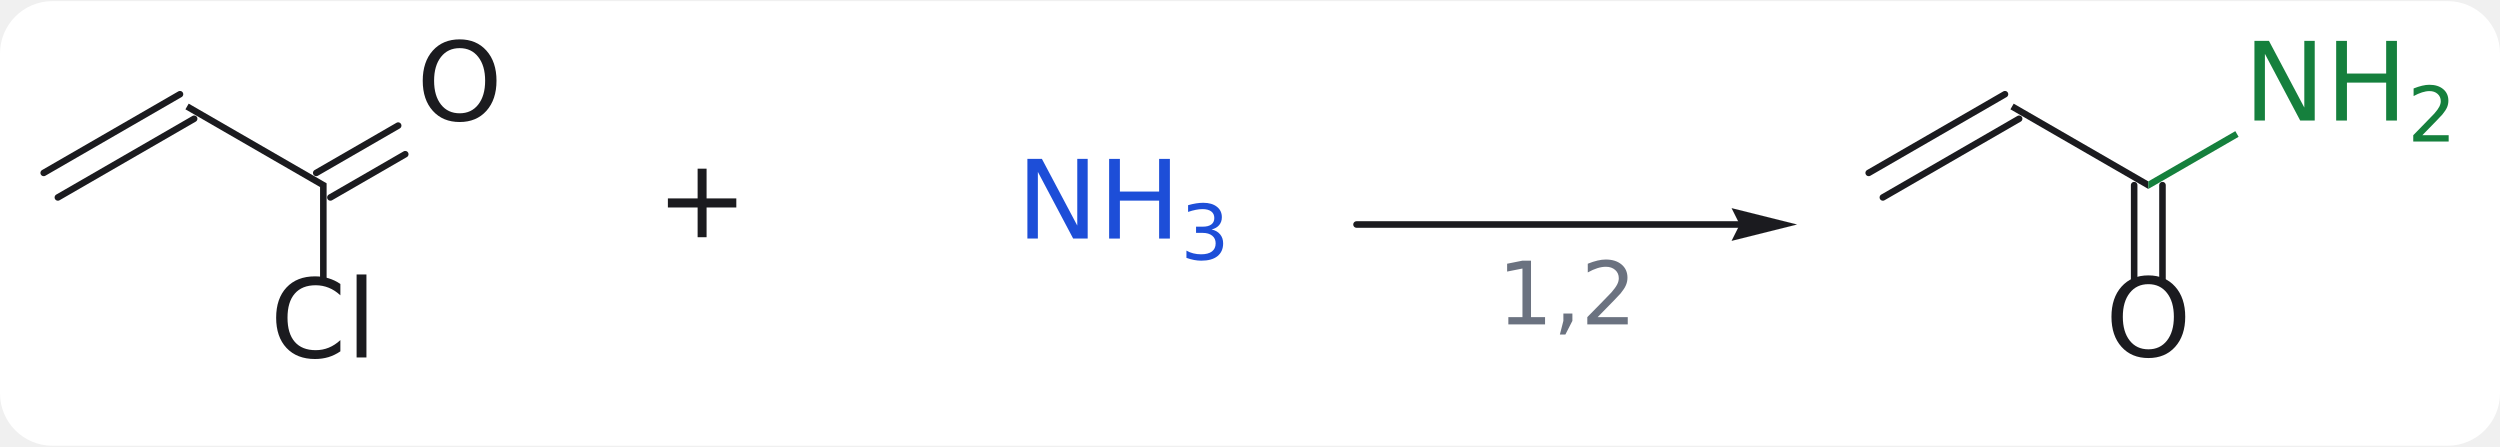
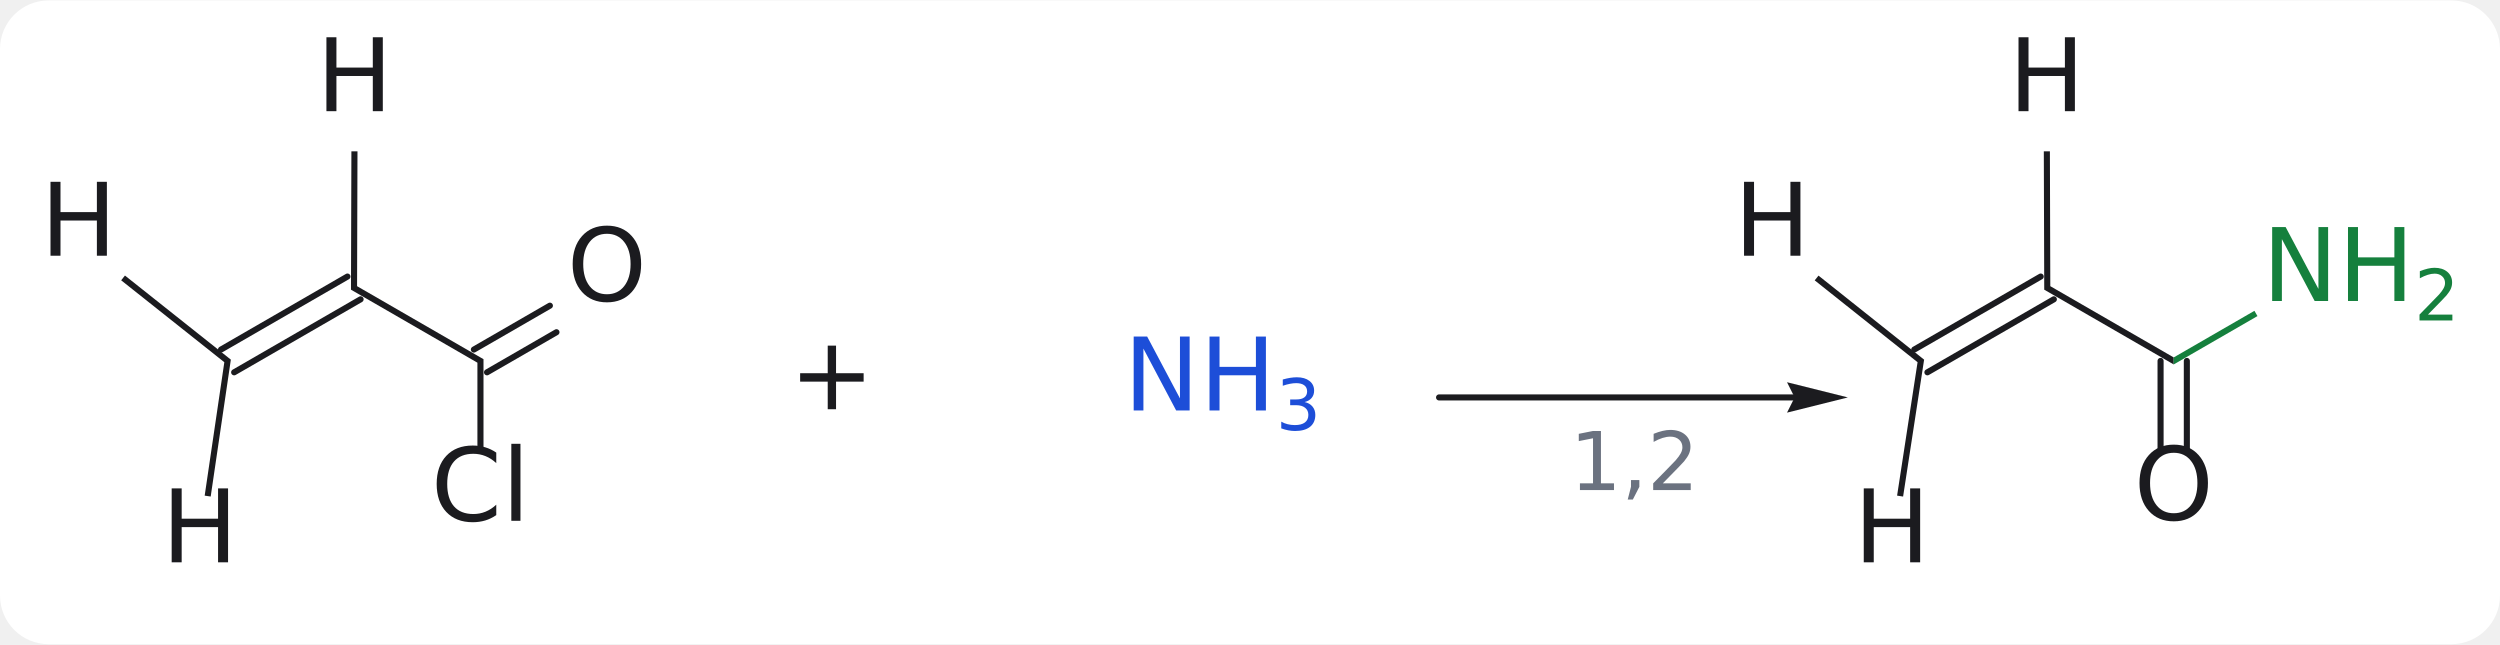
- <svg xmlns="http://www.w3.org/2000/svg" viewBox="-13.557 -59.623 667.286 118.673" width="414" height="74">
+ <svg xmlns="http://www.w3.org/2000/svg" viewBox="-65.473 -114.209 719.202 185.197" width="446" height="115">
  <style>.c-ink.fill{fill:#1b1b1f}.c-ink.stroke{stroke:#1b1b1f}.c-arrow.fill{fill:#c2410c}.c-arrow.stroke{stroke:#c2410c}.c-nu.fill{fill:#1d4ed8}.c-nu.stroke{stroke:#1d4ed8}.c-el.fill{fill:#b91c1c}.c-el.stroke{stroke:#b91c1c}.c-good.fill{fill:#15803d}.c-good.stroke{stroke:#15803d}.c-muted.fill{fill:#6b7280}.c-muted.stroke{stroke:#6b7280}.card{fill:#ffffff}@media (prefers-color-scheme: dark){.c-ink.fill{fill:#e6e6ea}.c-ink.stroke{stroke:#e6e6ea}.c-arrow.fill{fill:#ff9f5a}.c-arrow.stroke{stroke:#ff9f5a}.c-nu.fill{fill:#8ab4ff}.c-nu.stroke{stroke:#8ab4ff}.c-el.fill{fill:#ff8a8a}.c-el.stroke{stroke:#ff8a8a}.c-good.fill{fill:#6ee7a0}.c-good.stroke{stroke:#6ee7a0}.c-muted.fill{fill:#9ca3af}.c-muted.stroke{stroke:#9ca3af}.card{fill:#1e1e1e}}</style>
-   <rect class="card" x="-13.557" y="-59.623" width="667.286" height="118.673" rx="14" />
+   <rect class="card" x="-65.473" y="-114.209" width="719.202" height="185.197" rx="14" />
  <line class="c-ink stroke" x1="-1.89" y1="-13.774" x2="34.482" y2="-34.774" stroke-width="1.75" stroke-linecap="round" />
  <line class="c-ink stroke" x1="1.89" y1="-7.226" x2="38.262" y2="-28.226" stroke-width="1.75" stroke-linecap="round" />
  <line class="c-ink stroke" x1="70.854" y1="-13.774" x2="92.718" y2="-26.397" stroke-width="1.75" stroke-linecap="round" />
  <line class="c-ink stroke" x1="74.634" y1="-7.226" x2="94.608" y2="-18.759" stroke-width="1.75" stroke-linecap="round" />
  <line class="c-ink stroke" x1="485.226" y1="-13.774" x2="521.598" y2="-34.774" stroke-width="1.75" stroke-linecap="round" />
  <line class="c-ink stroke" x1="489.006" y1="-7.226" x2="525.378" y2="-28.226" stroke-width="1.75" stroke-linecap="round" />
  <line class="c-ink stroke" x1="563.64" y1="-10.5" x2="563.64" y2="15.803" stroke-width="1.75" stroke-linecap="round" />
  <line class="c-ink stroke" x1="556.08" y1="-10.5" x2="556.08" y2="15.803" stroke-width="1.75" stroke-linecap="round" />
-   <path class="c-ink fill stroke" d="M35.934 -30.742 L71.869 -9.995 L73.619 -11.005 L36.81 -32.258 Z M71.869 -9.995 L71.869 16.06 L73.619 16.06 L73.619 -11.005 Z M523.051 -30.742 L559.86 -9.49 L559.86 -11.51 L523.926 -32.258 Z " stroke-width="0" stroke-linecap="round" stroke-linejoin="round" />
+   <path class="c-ink fill stroke" d="M35.495 -30.996 L71.869 -9.995 L73.619 -11.005 L37.249 -32.004 Z M71.869 -9.995 L71.869 16.06 L73.619 16.06 L73.619 -11.005 Z M522.615 -30.994 L559.86 -9.49 L559.86 -11.51 L524.361 -32.006 Z M-0.939 -10.128 L-6.592 28.255 L-4.861 28.51 L0.939 -10.872 Z M0.939 -10.872 L-29.526 -35.064 L-30.614 -33.694 L-0.939 -10.128 Z M37.249 -32.004 L37.368 -70.799 L35.618 -70.805 L35.495 -30.996 Z M486.174 -10.131 L480.283 28.249 L482.013 28.515 L488.058 -10.869 Z M488.058 -10.869 L457.675 -35.044 L456.585 -33.674 L486.174 -10.131 Z M524.361 -32.006 L524.242 -70.805 L522.492 -70.799 L522.615 -30.994 Z " stroke-width="0" stroke-linecap="round" stroke-linejoin="round" />
  <path class="c-good fill stroke" d="M559.86 -9.49 L583.956 -23.402 L583.081 -24.918 L559.86 -11.51 Z " stroke-width="0" stroke-linecap="round" stroke-linejoin="round" />
  <text class="c-ink fill" xml:space="preserve" x="97.637" y="-47.956" font-family="DejaVu Sans, Noto Sans CJK KR, Noto Sans CJK JP, sans-serif" font-size="29.167" font-weight="normal" font-style="normal" text-decoration="none" dominant-baseline="text-before-edge">O</text>
  <text class="c-ink fill" xml:space="preserve" x="58.51" y="15.3" font-family="DejaVu Sans, Noto Sans CJK KR, Noto Sans CJK JP, sans-serif" font-size="29.167" font-weight="normal" font-style="normal" text-decoration="none" dominant-baseline="text-before-edge">Cl</text>
  <text class="c-nu fill" xml:space="preserve" x="257.807" y="-16.442" font-family="DejaVu Sans, Noto Sans CJK KR, Noto Sans CJK JP, sans-serif" font-size="29.167" font-weight="normal" font-style="normal" text-decoration="none" dominant-baseline="text-before-edge">N</text>
  <text class="c-nu fill" xml:space="preserve" x="279.625" y="-16.442" font-family="DejaVu Sans, Noto Sans CJK KR, Noto Sans CJK JP, sans-serif" font-size="29.167" font-weight="normal" font-style="normal" text-decoration="none" dominant-baseline="text-before-edge">H</text>
  <text class="c-nu fill" xml:space="preserve" x="301.557" y="-4.775" font-family="DejaVu Sans, Noto Sans CJK KR, Noto Sans CJK JP, sans-serif" font-size="20.417" font-weight="normal" font-style="normal" text-decoration="none" dominant-baseline="text-before-edge">3</text>
  <text class="c-ink fill" xml:space="preserve" x="548.381" y="15.044" font-family="DejaVu Sans, Noto Sans CJK KR, Noto Sans CJK JP, sans-serif" font-size="29.167" font-weight="normal" font-style="normal" text-decoration="none" dominant-baseline="text-before-edge">O</text>
  <text class="c-good fill" xml:space="preserve" x="585.323" y="-47.942" font-family="DejaVu Sans, Noto Sans CJK KR, Noto Sans CJK JP, sans-serif" font-size="29.167" font-weight="normal" font-style="normal" text-decoration="none" dominant-baseline="text-before-edge">N</text>
  <text class="c-good fill" xml:space="preserve" x="607.141" y="-47.942" font-family="DejaVu Sans, Noto Sans CJK KR, Noto Sans CJK JP, sans-serif" font-size="29.167" font-weight="normal" font-style="normal" text-decoration="none" dominant-baseline="text-before-edge">H</text>
  <text class="c-good fill" xml:space="preserve" x="629.073" y="-36.275" font-family="DejaVu Sans, Noto Sans CJK KR, Noto Sans CJK JP, sans-serif" font-size="20.417" font-weight="normal" font-style="normal" text-decoration="none" dominant-baseline="text-before-edge">2</text>
+   <text class="c-ink fill" xml:space="preserve" x="-18.946" y="27.238" font-family="DejaVu Sans, Noto Sans CJK KR, Noto Sans CJK JP, sans-serif" font-size="29.167" font-weight="normal" font-style="normal" text-decoration="none" dominant-baseline="text-before-edge">H</text>
+   <text class="c-ink fill" xml:space="preserve" x="-53.806" y="-60.962" font-family="DejaVu Sans, Noto Sans CJK KR, Noto Sans CJK JP, sans-serif" font-size="29.167" font-weight="normal" font-style="normal" text-decoration="none" dominant-baseline="text-before-edge">H</text>
+   <text class="c-ink fill" xml:space="preserve" x="25.574" y="-102.542" font-family="DejaVu Sans, Noto Sans CJK KR, Noto Sans CJK JP, sans-serif" font-size="29.167" font-weight="normal" font-style="normal" text-decoration="none" dominant-baseline="text-before-edge">H</text>
+   <text class="c-ink fill" xml:space="preserve" x="467.834" y="27.238" font-family="DejaVu Sans, Noto Sans CJK KR, Noto Sans CJK JP, sans-serif" font-size="29.167" font-weight="normal" font-style="normal" text-decoration="none" dominant-baseline="text-before-edge">H</text>
+   <text class="c-ink fill" xml:space="preserve" x="433.394" y="-60.962" font-family="DejaVu Sans, Noto Sans CJK KR, Noto Sans CJK JP, sans-serif" font-size="29.167" font-weight="normal" font-style="normal" text-decoration="none" dominant-baseline="text-before-edge">H</text>
+   <text class="c-ink fill" xml:space="preserve" x="512.354" y="-102.542" font-family="DejaVu Sans, Noto Sans CJK KR, Noto Sans CJK JP, sans-serif" font-size="29.167" font-weight="normal" font-style="normal" text-decoration="none" dominant-baseline="text-before-edge">H</text>
  <path class="c-ink stroke" d="M348.519 0 L461.744 0 " fill="none" stroke-width="1.75" stroke-linecap="round" stroke-linejoin="round" />
  <path class="c-ink fill stroke" d="M466.119 0 L448.619 -4.375 L450.807 0 L448.619 4.375 Z " stroke-width="0" stroke-linecap="round" stroke-linejoin="round" />
  <text class="c-ink fill" xml:space="preserve" x="161.619" y="-16.8" font-family="DejaVu Sans, Noto Sans CJK KR, Noto Sans CJK JP, sans-serif" font-size="29.167" font-weight="normal" font-style="normal" text-decoration="none" dominant-baseline="text-before-edge">+</text>
  <text class="c-muted fill" xml:space="preserve" x="386.151" y="10.5" font-family="DejaVu Sans, Noto Sans CJK KR, Noto Sans CJK JP, sans-serif" font-size="23.333" font-weight="normal" font-style="normal" text-decoration="none" dominant-baseline="text-before-edge">1,2</text>
</svg>
